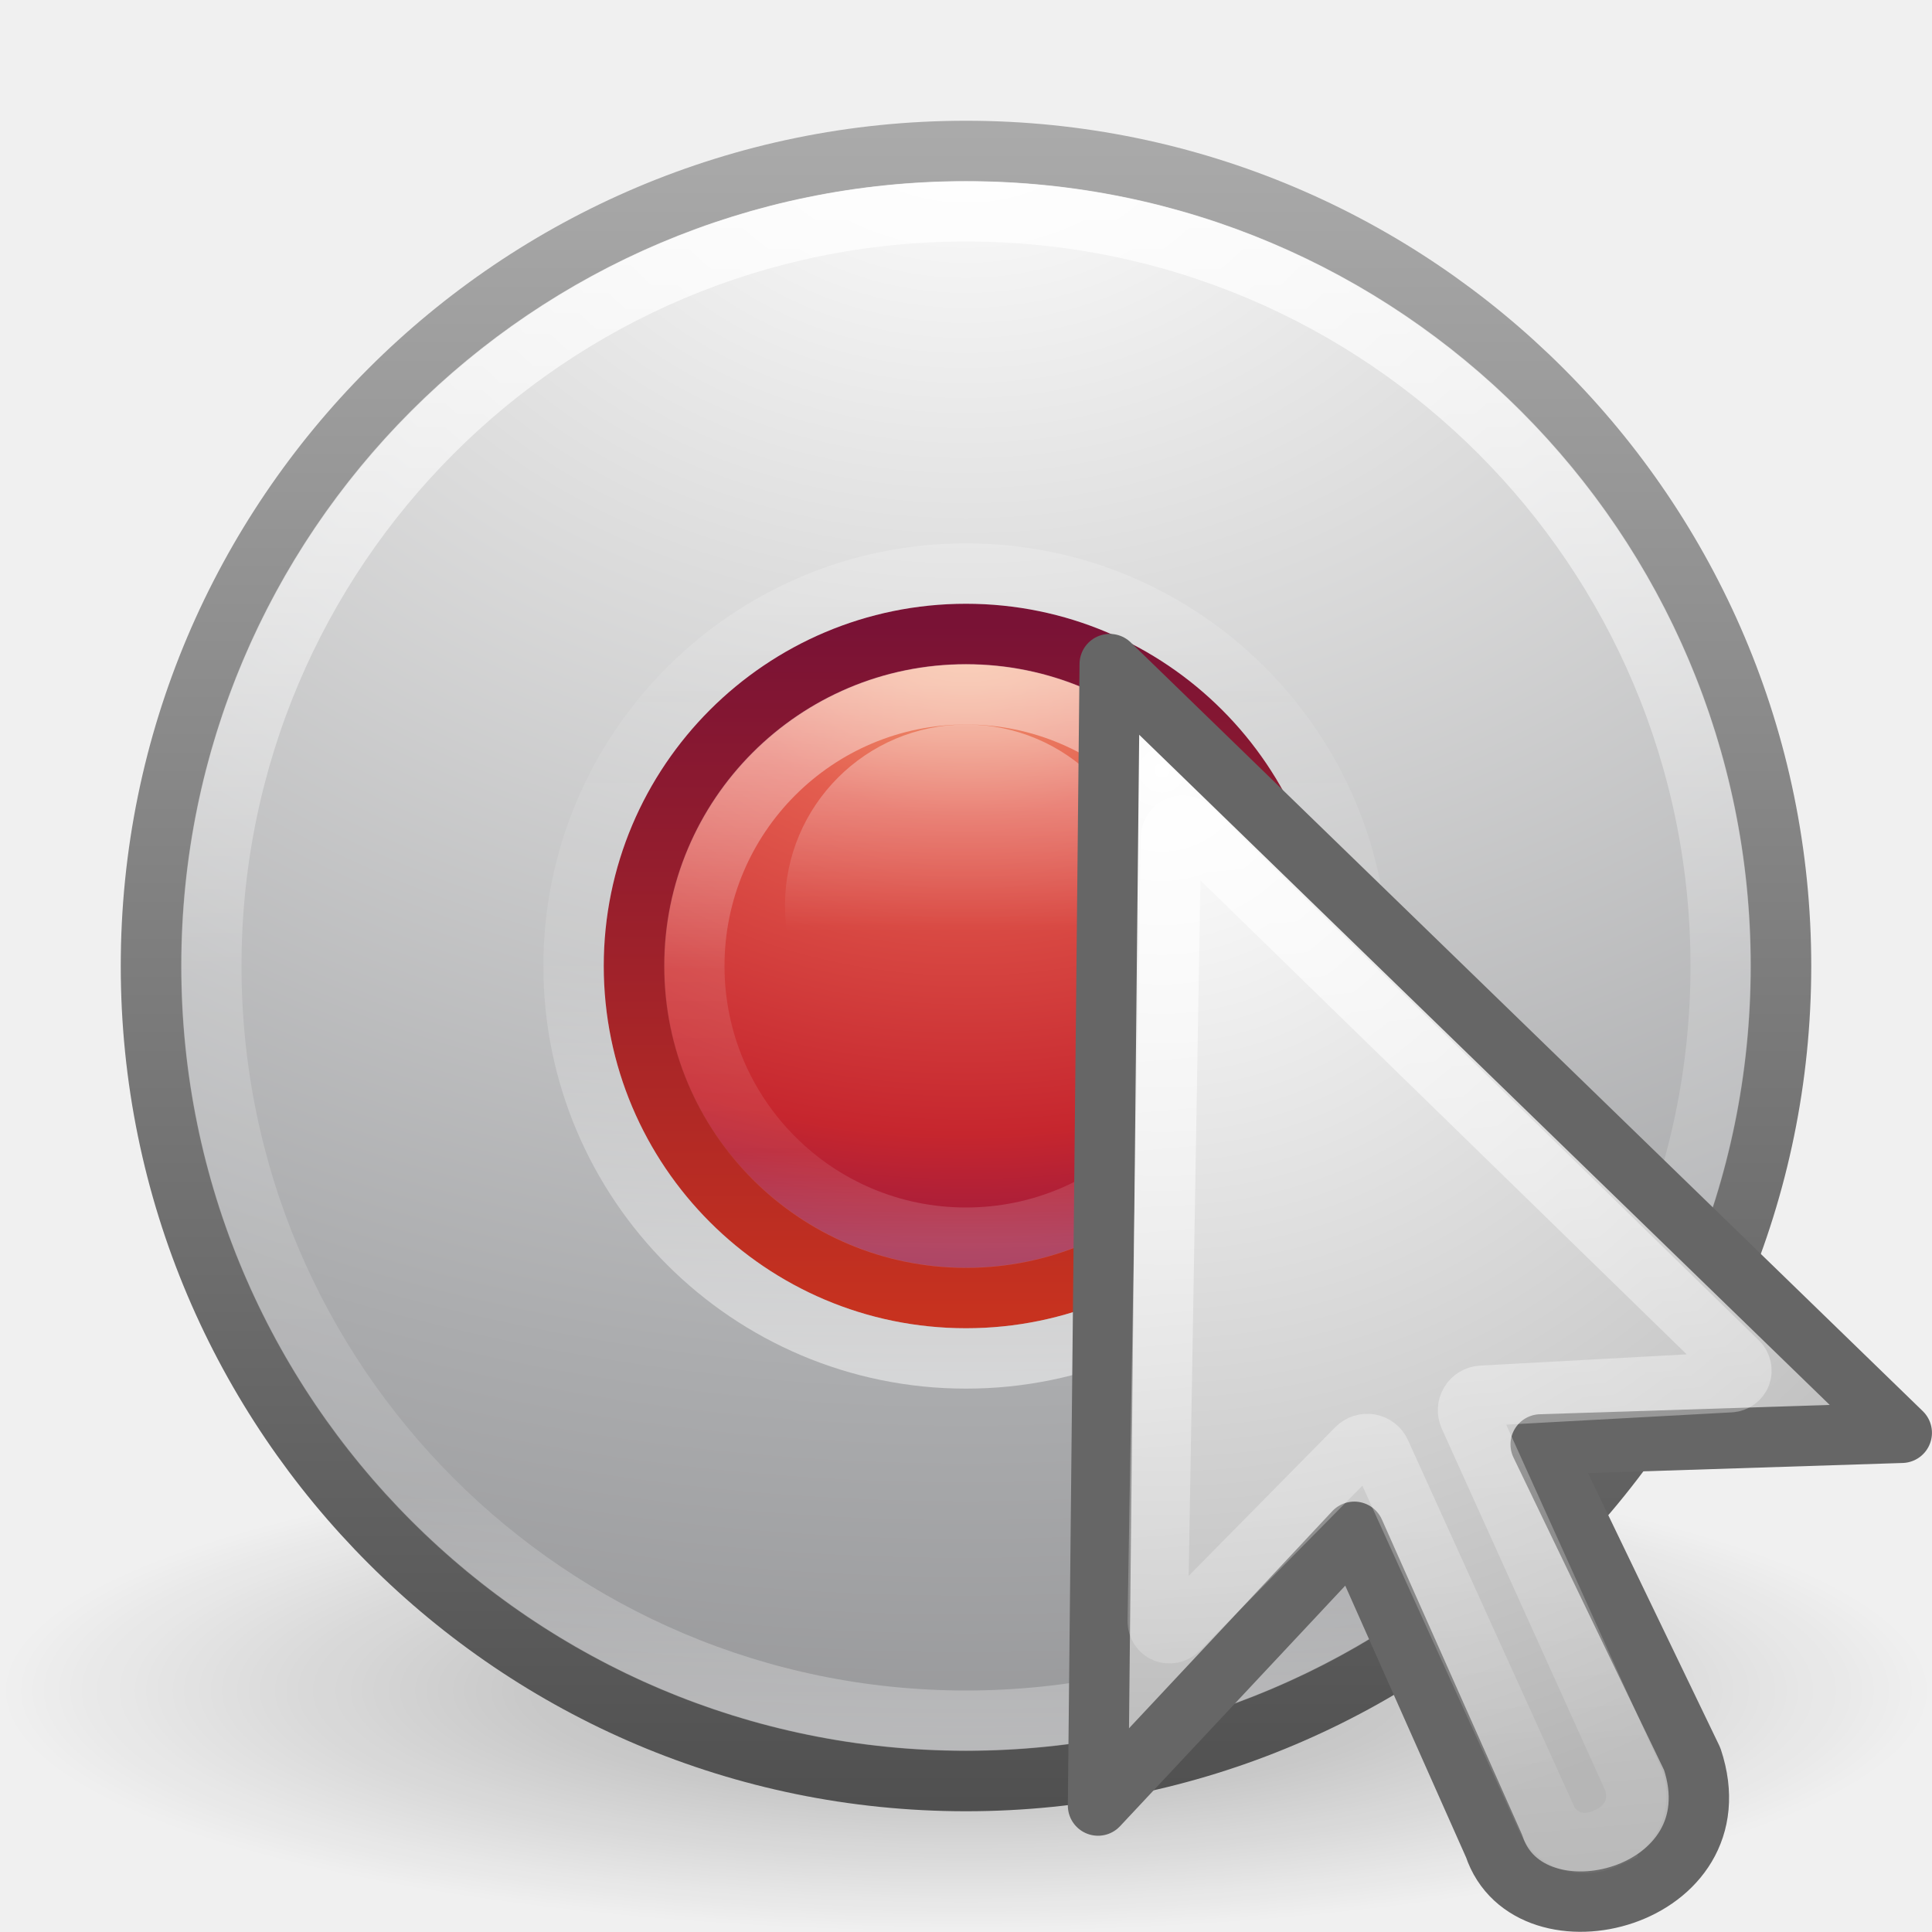
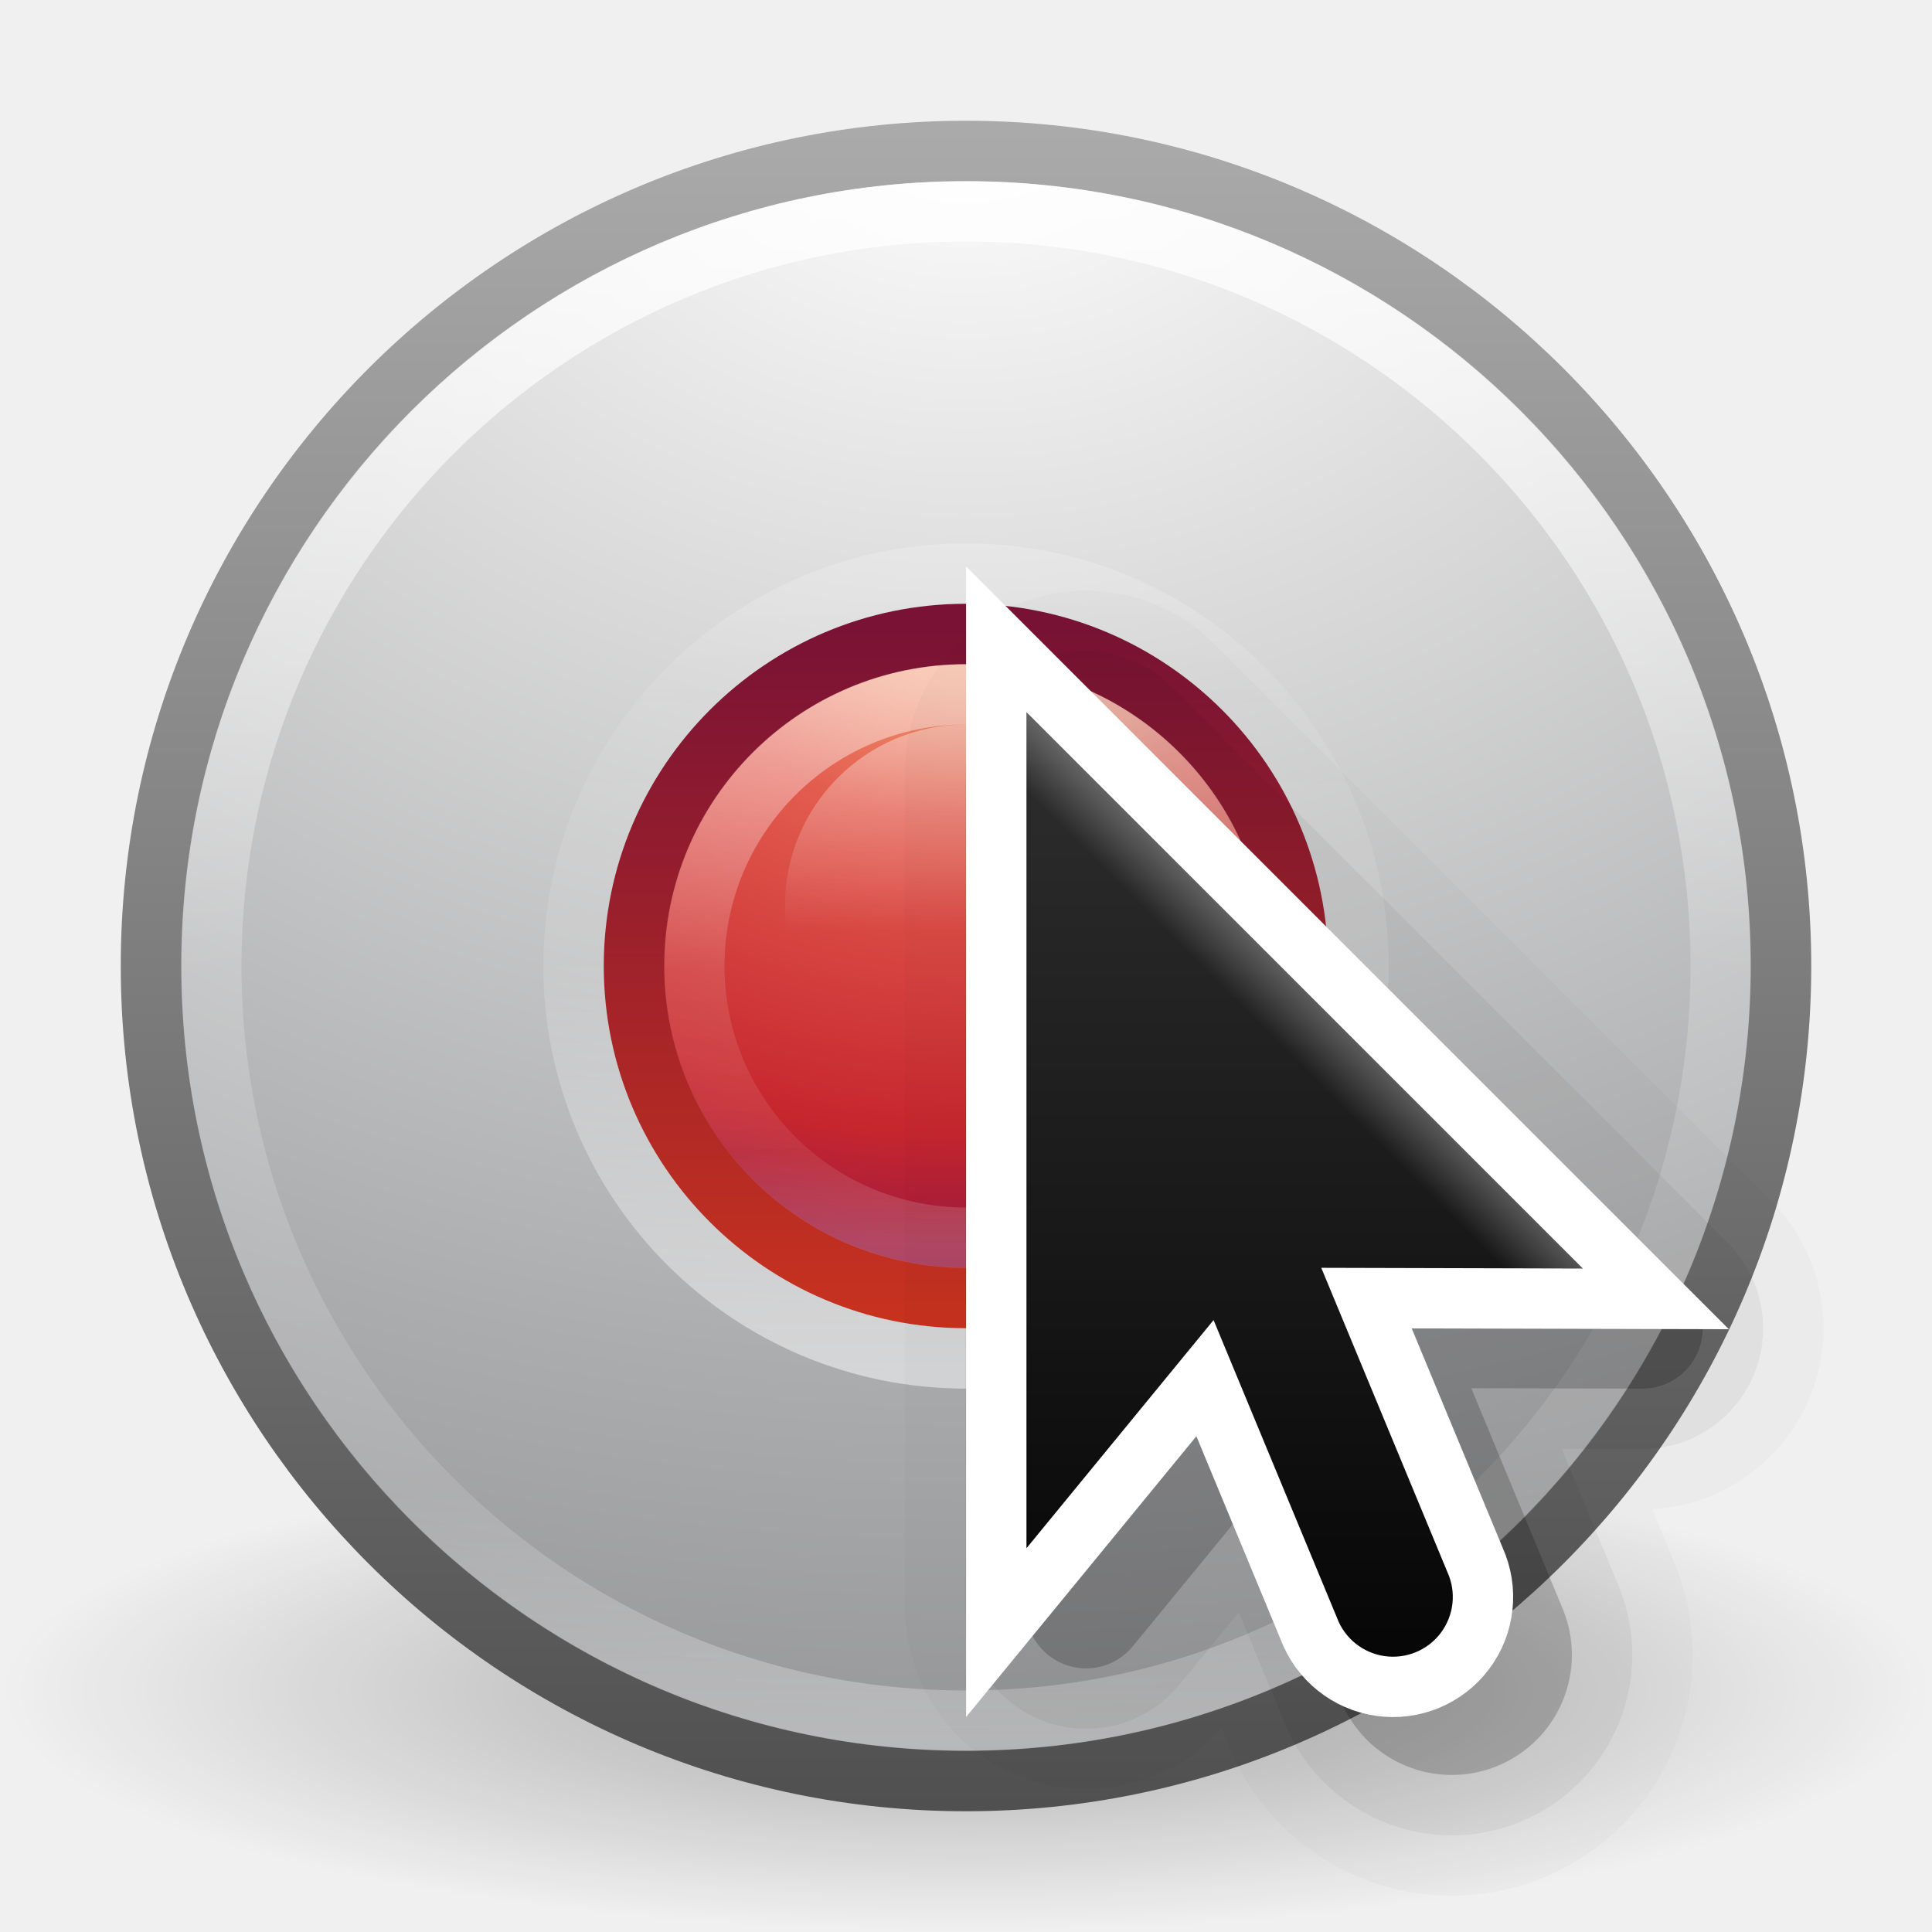
<svg xmlns="http://www.w3.org/2000/svg" xmlns:xlink="http://www.w3.org/1999/xlink" height="32" width="32">
-   <radialGradient id="a" cx="17.814" cy="24.149" gradientTransform="matrix(-2.61 0 0 2.5017 55.337 -55.274)" gradientUnits="userSpaceOnUse" r="9.125">
+   <linearGradient id="a" gradientUnits="userSpaceOnUse" x1="2.64" x2="2.64" y1="7.914" y2="2.68">
+     <stop offset="0" />
+     <stop offset="1" stop-color="#333" />
+   </linearGradient>
+   <linearGradient id="b" gradientUnits="userSpaceOnUse" x1="14" x2="6" y1="8" y2="16">
    <stop offset="0" stop-color="#fff" />
-     <stop offset="1" stop-color="#b6b6b6" />
-   </radialGradient>
-   <linearGradient id="b">
-     <stop offset="0" stop-color="#fff" />
+     <stop offset=".125" stop-color="#fff" stop-opacity="0" />
    <stop offset="1" stop-color="#fff" stop-opacity="0" />
  </linearGradient>
-   <linearGradient id="c" gradientUnits="userSpaceOnUse" x1="15.422" x2="17.753" xlink:href="#b" y1="3.426" y2="30.176" />
+   <clipPath id="c">
+     <path d="m8 2.686v14l3.133-3.82 2.066 4.986a1 1 0 1 0 1.848-.766l-2.111-5.096 4.379.01z" />
+   </clipPath>
  <linearGradient id="d">
    <stop offset="0" stop-color="#fff" />
    <stop offset=".508" stop-color="#fff" stop-opacity=".235" />
    <stop offset=".835" stop-color="#fff" stop-opacity=".157" />
    <stop offset="1" stop-color="#fff" stop-opacity=".392" />
  </linearGradient>
  <linearGradient id="e" gradientTransform="matrix(.6757 0 0 .6757 -32.47 -1.133)" gradientUnits="userSpaceOnUse" x1="71.204" x2="71.204" xlink:href="#d" y1="6.238" y2="44.341" />
  <linearGradient id="f" gradientTransform="matrix(.3514 0 0 -.3514 -9.204 24.91)" gradientUnits="userSpaceOnUse" x1="71.204" x2="71.204" xlink:href="#d" y1="6.238" y2="44.341" />
  <radialGradient id="g" cx="23.896" cy="3.99" gradientTransform="matrix(0 .645 -.8514 0 19.397 -5.326)" gradientUnits="userSpaceOnUse" r="20.397">
    <stop offset="0" stop-color="#f8b17e" />
    <stop offset=".262" stop-color="#e35d4f" />
    <stop offset=".661" stop-color="#c6262e" />
    <stop offset="1" stop-color="#690b54" />
  </radialGradient>
  <linearGradient id="h" gradientUnits="userSpaceOnUse" x1="11.427" x2="11.427" y1="10.347" y2="21.777">
    <stop offset="0" stop-color="#791235" />
    <stop offset="1" stop-color="#c7321f" />
  </linearGradient>
  <linearGradient id="i" gradientTransform="matrix(.6757 0 0 .6757 -32.47 -1.133)" gradientUnits="userSpaceOnUse" x1="71.204" x2="71.204" xlink:href="#e" y1="6.238" y2="44.341" />
  <radialGradient id="j" cx="23.896" cy="3.99" gradientTransform="matrix(0 1.5836 -2.0903 0 24.34 -36.357)" gradientUnits="userSpaceOnUse" r="20.397">
    <stop offset="0" stop-color="#fff" />
    <stop offset=".262" stop-color="#ddd" />
    <stop offset=".661" stop-color="#abacae" />
    <stop offset="1" stop-color="#89898b" />
  </radialGradient>
  <linearGradient id="k" gradientUnits="userSpaceOnUse" x1="12.27" x2="12.27" y1="29.92" y2="2.121">
    <stop offset="0" stop-color="#505050" />
    <stop offset="1" stop-color="#aaa" />
  </linearGradient>
  <radialGradient id="l" cx="62.625" cy="4.625" gradientTransform="matrix(1.506 0 0 .3765 -78.306 26.26)" gradientUnits="userSpaceOnUse" r="10.625">
    <stop offset="0" />
    <stop offset="1" stop-opacity="0" />
  </radialGradient>
  <linearGradient id="m" gradientTransform="matrix(.2432 0 0 .2432 -1.45 9.832)" gradientUnits="userSpaceOnUse" x1="71.204" x2="71.204" xlink:href="#e" y1="6.238" y2="44.341" />
-   <linearGradient id="n" gradientUnits="userSpaceOnUse" x1="68.313" x2="68.313" xlink:href="#b" y1="52.925" y2="65.922" />
+   <linearGradient id="n" gradientUnits="userSpaceOnUse" x1="68.313" x2="68.313" y1="52.925" y2="65.922">
+     <stop offset="0" stop-color="#fff" />
+     <stop offset="1" stop-color="#fff" stop-opacity="0" />
+   </linearGradient>
  <path d="m32 28c0 2.21-7.163 4-16 4s-16-1.79-16-4 7.163-4 16-4 16 1.79 16 4z" fill="url(#l)" fill-rule="evenodd" opacity=".3" />
  <g stroke-linecap="round" stroke-linejoin="round">
    <path d="m16 2.502c-7.448 0-13.498 6.05-13.498 13.498s6.05 13.498 13.498 13.498 13.498-6.05 13.498-13.498-6.05-13.498-13.498-13.498z" fill="url(#j)" stroke="url(#k)" stroke-width="1.004" />
    <path d="m28.5 16c0 6.903-5.597 12.5-12.5 12.5-6.904 0-12.5-5.597-12.5-12.5 0-6.904 5.596-12.5 12.5-12.5 6.903 0 12.5 5.596 12.5 12.5z" fill="none" opacity=".8" stroke="url(#i)" />
    <path d="m16 10.502c-3.034 0-5.498 2.465-5.498 5.498s2.464 5.498 5.498 5.498 5.498-2.464 5.498-5.498-2.464-5.498-5.498-5.498z" fill="url(#g)" stroke="url(#h)" stroke-width="1.004" />
    <g fill="none">
      <path d="m22.5 16c0-3.59-2.91-6.5-6.5-6.5s-6.5 2.91-6.5 6.5 2.91 6.5 6.5 6.5 6.5-2.91 6.5-6.5z" opacity=".5" stroke="url(#f)" />
      <path d="m20.5 16c0 2.485-2.015 4.5-4.5 4.5s-4.5-2.015-4.5-4.5 2.015-4.5 4.5-4.5 4.5 2.015 4.5 4.5z" opacity=".5" stroke="url(#m)" />
    </g>
  </g>
  <path d="m78.34 64.35a11.424 11.424 0 1 1 -22.85 0 11.424 11.424 0 1 1 22.85 0z" fill="url(#n)" opacity=".4" transform="matrix(.2626 0 0 .2626 -1.57 -1.898)" />
-   <g stroke-width="1.279">
-     <path d="m7.733 2.89 16.78 16.286-7.65.246 3.21 6.663c.986 2.962-3.456 4.072-4.196 1.85l-2.962-6.662-5.43 5.8z" fill="url(#a)" fill-rule="evenodd" stroke="#666" stroke-linejoin="round" transform="matrix(.7818 0 0 .7818 12.335 8.74)" />
-     <path d="m9.27 6.313c-.126.004-.238.118-.24.244l-.28 16.617c0 .098.062.193.152.23.09.038.205.016.274-.054l3.793-3.846a.308.308 0 0 1 .5.09l3.526 7.773c.11.245.366.427.586.477.243.053.477.012.697-.09a.308.308 0 0 1 0-.002c.22-.1.405-.253.52-.48.107-.21.13-.527.013-.786l-3.46-7.66a.308.308 0 0 1 .262-.435l5.266-.287a.308.308 0 0 1 .003 0c.096-.005.185-.07.22-.16.032-.09.01-.198-.06-.265l-11.592-11.299c-.047-.044-.112-.068-.177-.067z" fill="none" stroke="url(#c)" stroke-opacity=".787" transform="matrix(.7818 0 0 .7818 12.335 8.74)" />
+   <g transform="matrix(3.779528 0 0 3.779528 9.000001 0)">
+     <g fill-rule="evenodd" stroke="#000" stroke-linejoin="round" transform="matrix(.2645833 0 0 .2645833 0 2.116667)">
+       <path d="m8.989 4.785v13.849l3.099-3.779 2.044 4.933a.989.989 0 1 0 1.828-.757l-2.089-5.041 4.332.01z" opacity=".02" stroke-width="6" />
+       <path d="m8.989 4.785v13.849l3.099-3.779 2.044 4.933a.989.989 0 1 0 1.828-.757l-2.089-5.041 4.332.01z" opacity=".2" stroke-width="2" />
+       <path d="m8.989 4.785v13.849l3.099-3.779 2.044 4.933a.989.989 0 1 0 1.828-.757l-2.089-5.041 4.332.01z" opacity=".05" stroke-width="4" />
+     </g>
+     <path d="m2.117 3.121v3.664l.82-1.0.541 1.305a.262.262 0 1 0 .484-.2l-.553-1.334 1.146.003z" fill="none" stroke="#fff" stroke-width=".529" />
+     <path d="m2.117 3.121v3.664l.82-1.0.541 1.305a.262.262 0 1 0 .484-.2l-.553-1.334 1.146.003z" fill="url(#a)" fill-rule="evenodd" stroke-width=".265" />
+     <path clip-path="url(#c)" d="m8 2.686v14l3.133-3.82 2.066 4.986a1 1 0 1 0 1.848-.766l-2.111-5.096 4.379.01z" fill="none" opacity=".4" stroke="url(#b)" stroke-width="2.696" transform="matrix(.2617383 0 0 .2617383 .02276 2.417947)" />
  </g>
</svg>
